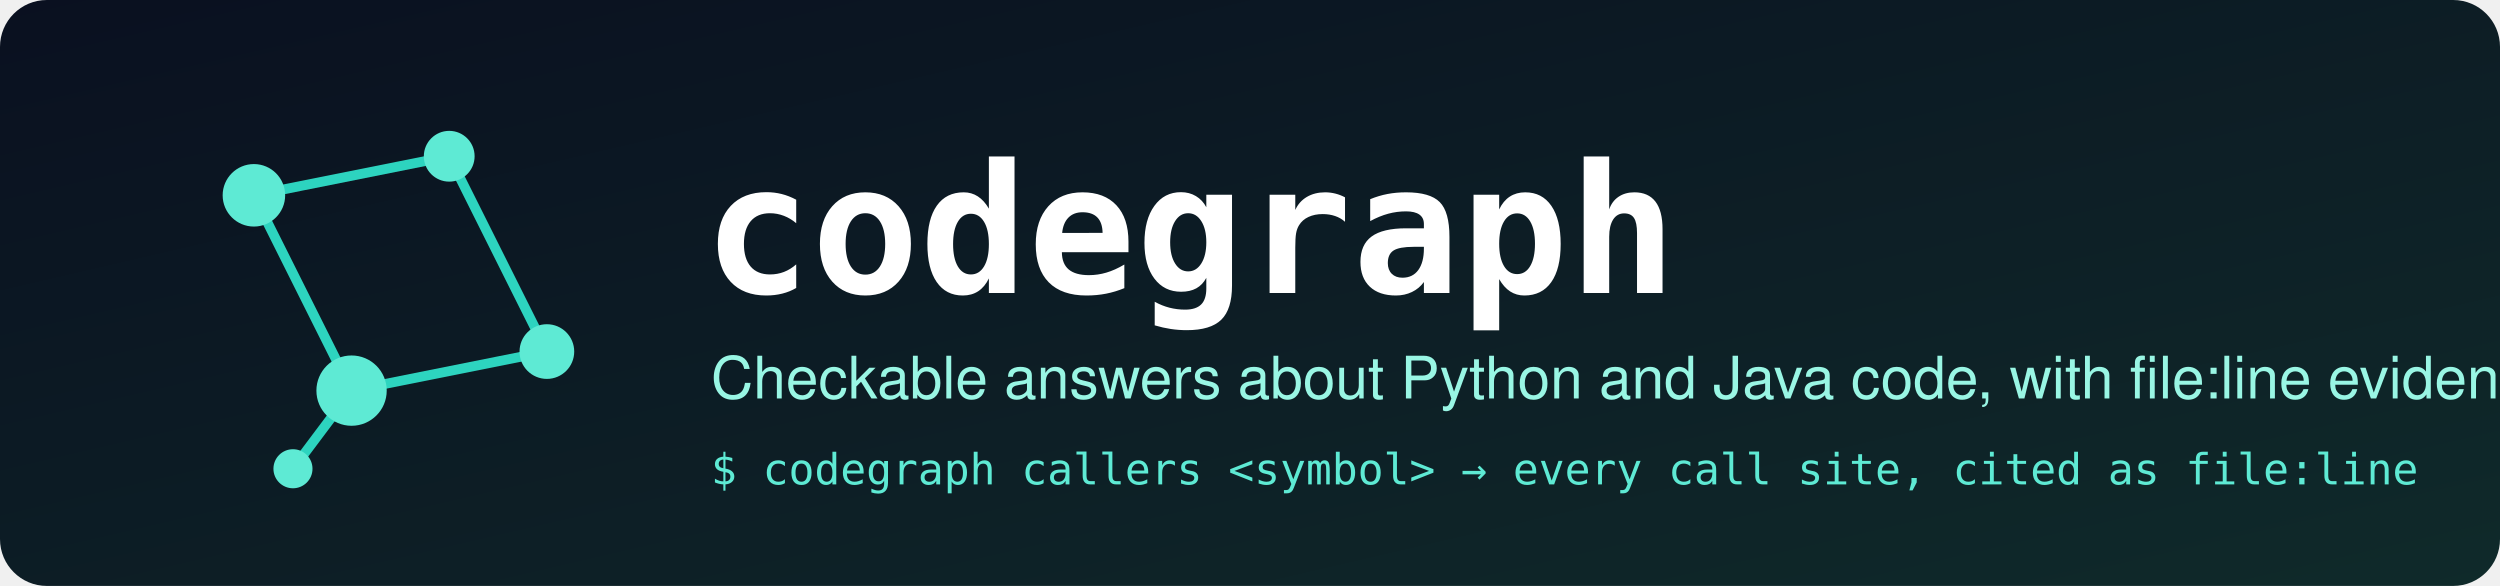
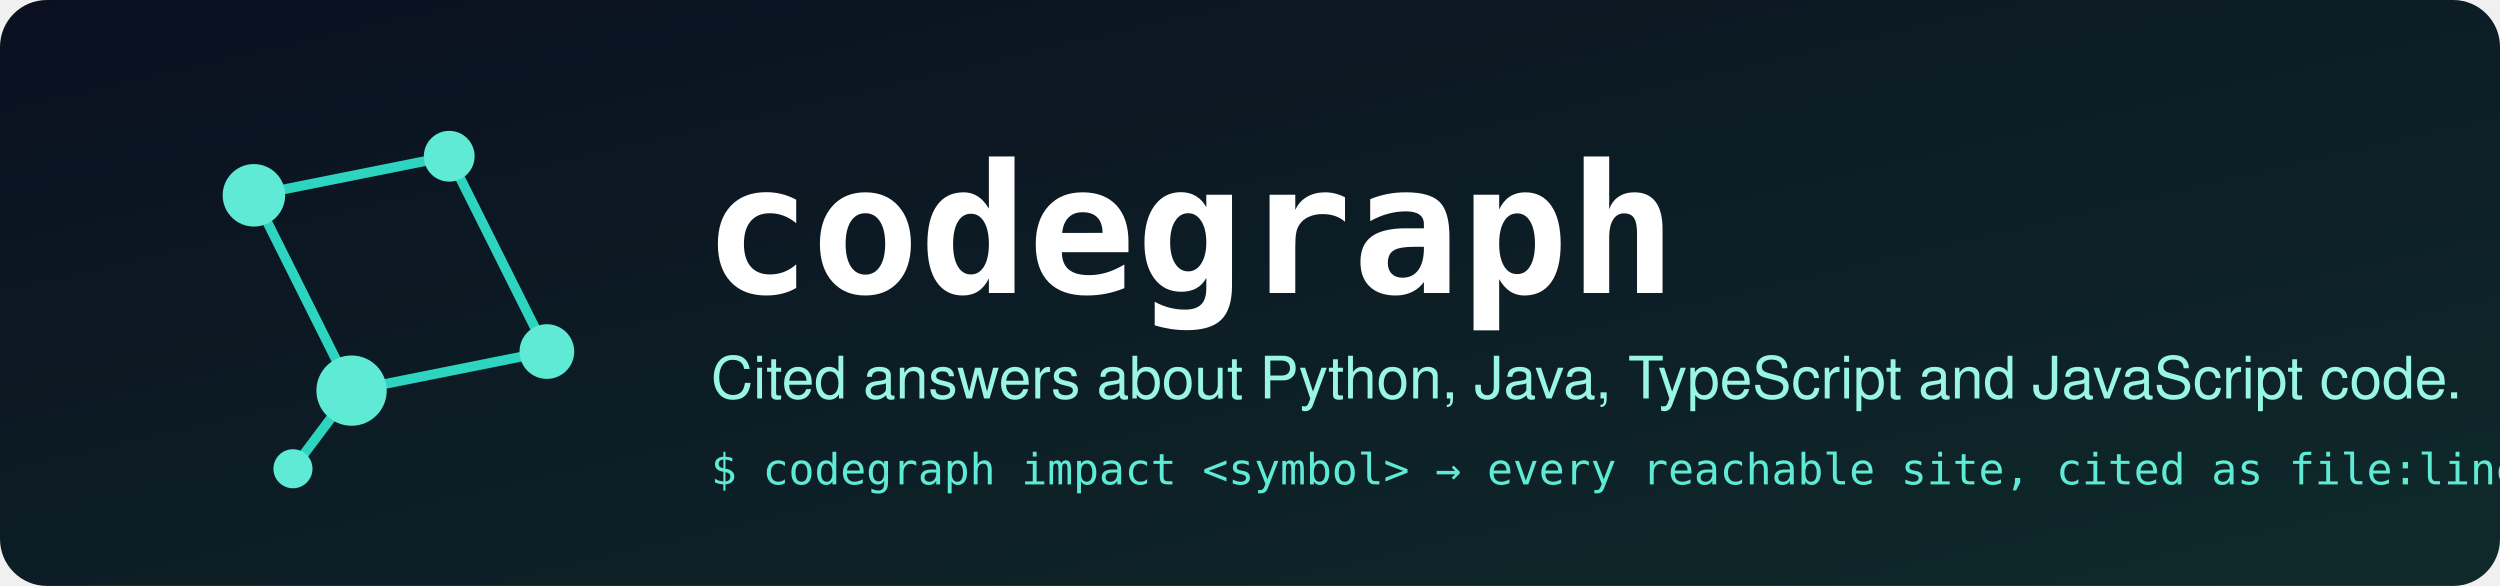
<svg xmlns="http://www.w3.org/2000/svg" width="1280" height="300" viewBox="0 0 1280 300">
  <defs>
    <linearGradient id="bg" x1="0" y1="0" x2="1" y2="1">
      <stop offset="0" stop-color="#0a1020" />
      <stop offset="1" stop-color="#0f2a2a" />
    </linearGradient>
  </defs>
  <rect width="1280" height="300" rx="24" fill="url(#bg)" />
  <g transform="translate(90,60)" stroke="#2dd4bf" stroke-width="5" fill="none">
    <line x1="40" y1="40" x2="140" y2="20" />
    <line x1="40" y1="40" x2="90" y2="140" />
    <line x1="140" y1="20" x2="190" y2="120" />
    <line x1="90" y1="140" x2="190" y2="120" />
    <line x1="90" y1="140" x2="60" y2="180" />
  </g>
  <g transform="translate(90,60)" fill="#5eead4">
    <circle cx="40" cy="40" r="16" />
    <circle cx="140" cy="20" r="13" />
    <circle cx="90" cy="140" r="18" />
    <circle cx="190" cy="120" r="14" />
    <circle cx="60" cy="180" r="10" />
  </g>
  <text x="360" y="150" font-family="ui-monospace, Menlo, Consolas, monospace" font-size="92" font-weight="700" fill="#ffffff">codegraph</text>
-   <text x="364" y="204" font-family="Segoe UI, Helvetica, Arial, sans-serif" font-size="30" fill="#99f6e4">Checkable answers about Python and Java code, with file:line evidence.</text>
-   <text x="364" y="248" font-family="ui-monospace, Menlo, Consolas, monospace" font-size="22" fill="#5eead4">$ codegraph callers &lt;symbol&gt;  →  every call site, cited as file:line</text>
+   <text x="364" y="204" font-family="Segoe UI, Helvetica, Arial, sans-serif" font-size="30" fill="#99f6e4">Cited answers about Python, Java, TypeScript and JavaScript code.</text>
+   <text x="364" y="248" font-family="ui-monospace, Menlo, Consolas, monospace" font-size="22" fill="#5eead4">$ codegraph impact &lt;symbol&gt;  →  every reachable site, cited as file:line</text>
</svg>
